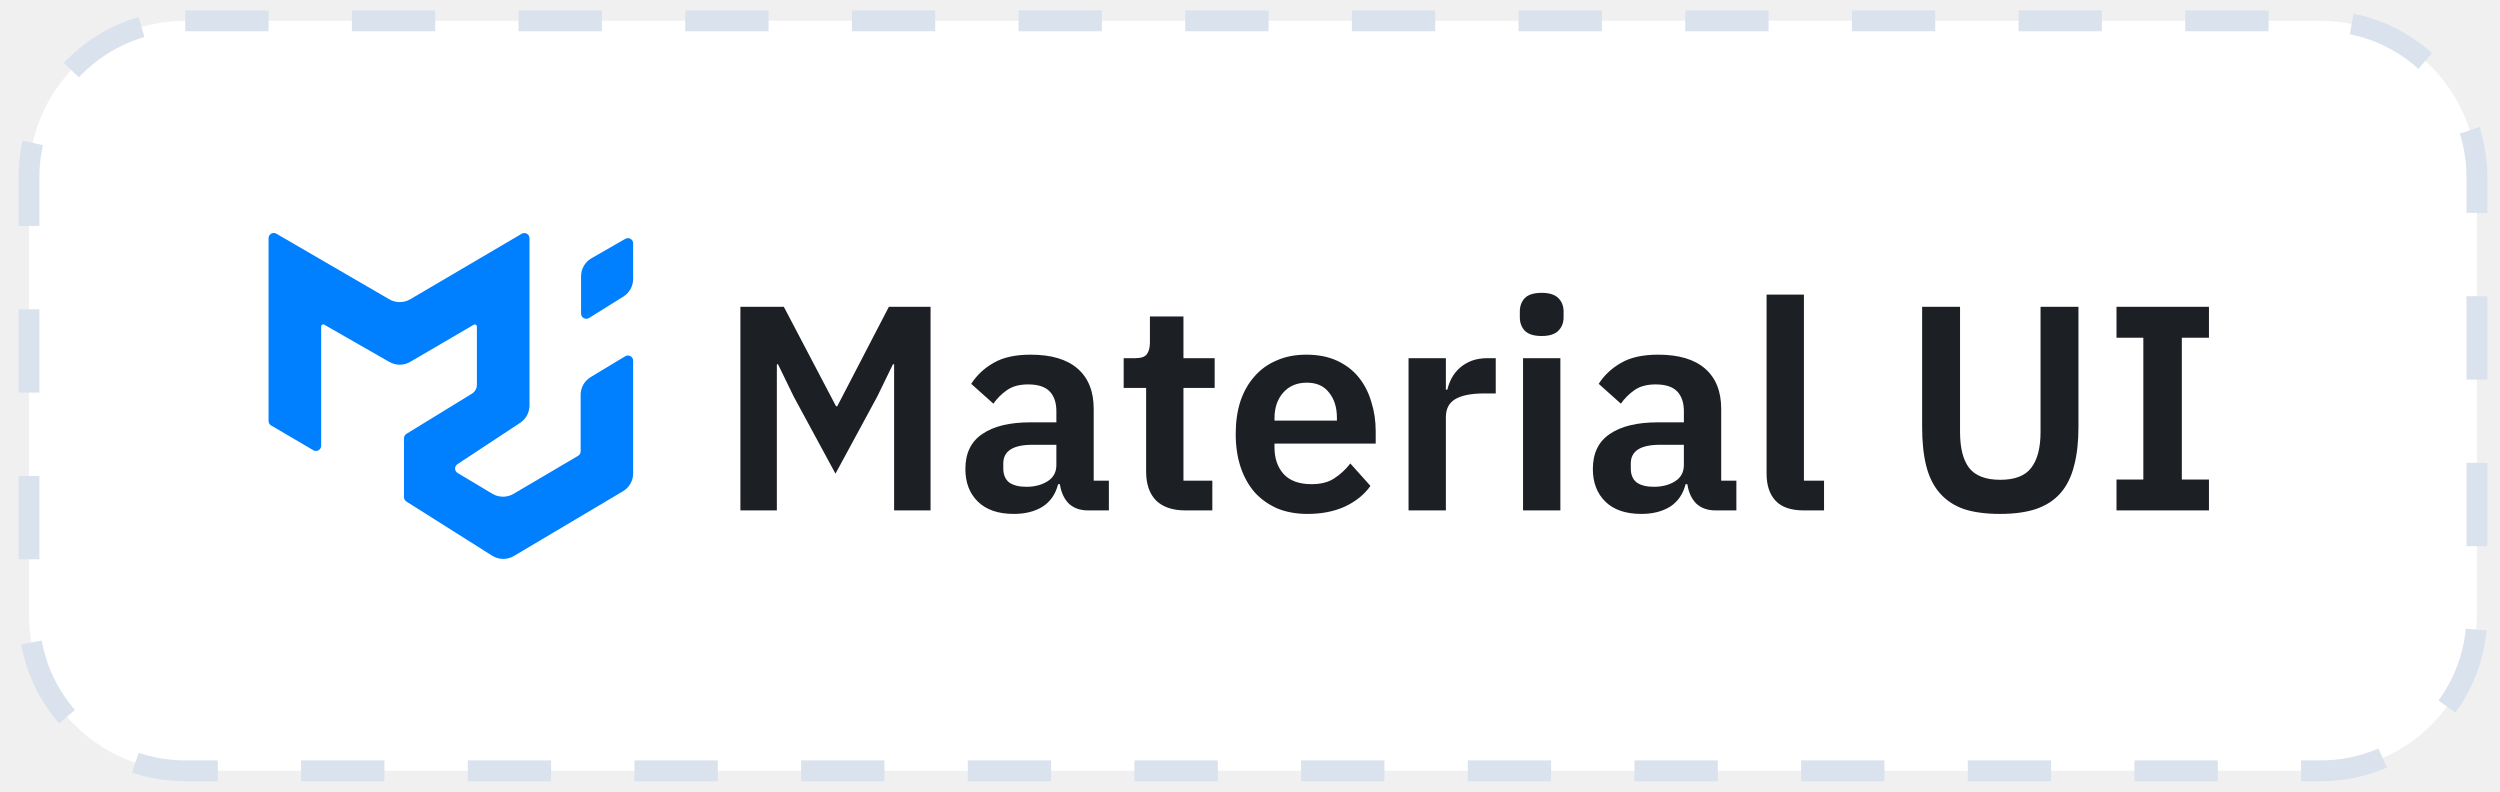
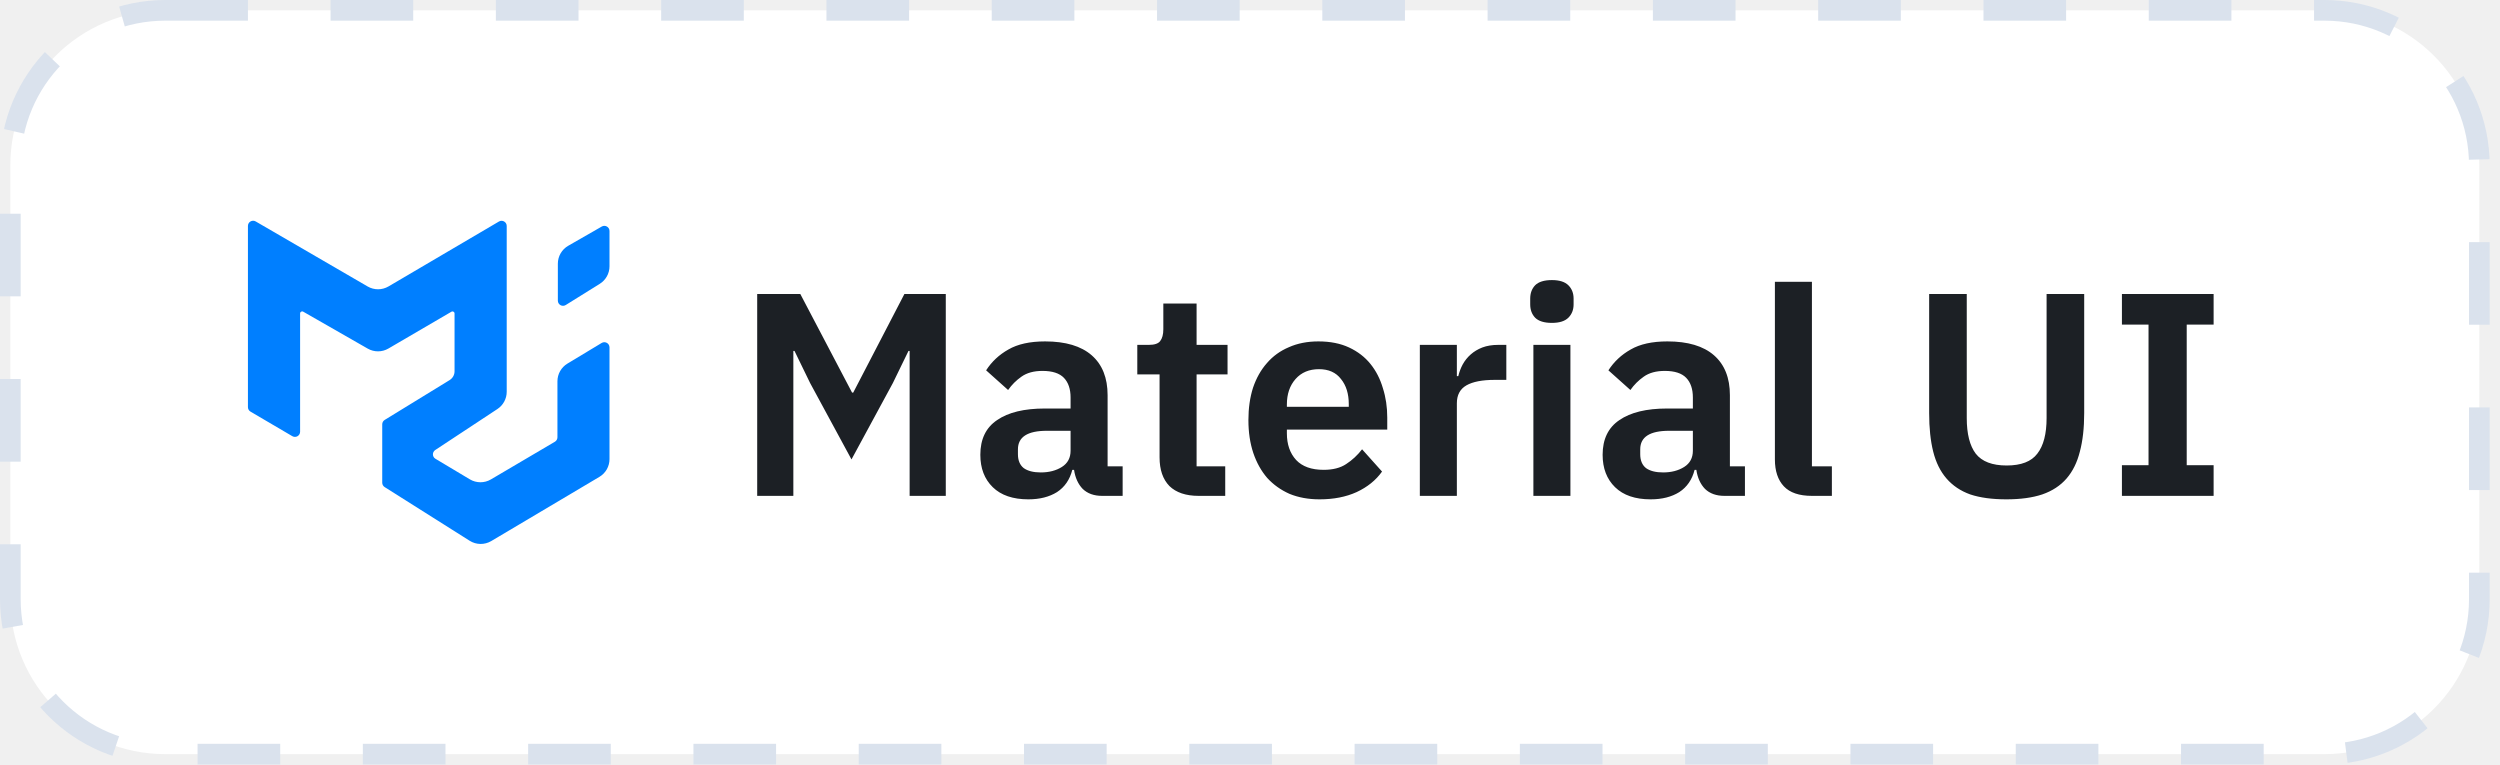
- <svg xmlns="http://www.w3.org/2000/svg" width="120" height="38" viewBox="0 0 120 38" fill="none">
-   <rect x="1.391" y="1" width="117.5" height="36" rx="7.5" fill="white" />
-   <path d="M18.685 14.366L13.266 11.218C13.1 11.121 12.891 11.242 12.891 11.434V20.207C12.891 20.295 12.938 20.377 13.014 20.422L15.039 21.611C15.206 21.709 15.416 21.589 15.416 21.396V15.671C15.416 15.595 15.499 15.546 15.565 15.585L18.689 17.373C18.999 17.551 19.381 17.549 19.69 17.369L22.74 15.587C22.807 15.548 22.891 15.595 22.891 15.672V18.47C22.891 18.644 22.8 18.805 22.652 18.896L19.51 20.824C19.436 20.87 19.391 20.951 19.391 21.038V23.862C19.391 23.948 19.435 24.028 19.507 24.074L23.623 26.673C23.941 26.874 24.344 26.879 24.667 26.687L29.901 23.581C30.205 23.401 30.391 23.074 30.391 22.721V17.314C30.391 17.119 30.178 16.999 30.012 17.099L28.355 18.098C28.054 18.279 27.871 18.604 27.871 18.954V21.665C27.871 21.753 27.824 21.835 27.747 21.88L24.652 23.703C24.337 23.889 23.945 23.887 23.631 23.7L21.966 22.704C21.808 22.61 21.803 22.382 21.956 22.281L24.966 20.296C25.247 20.111 25.416 19.798 25.416 19.462V11.437C25.416 11.244 25.206 11.123 25.039 11.222L19.694 14.363C19.383 14.546 18.997 14.547 18.685 14.366Z" fill="#007FFF" />
-   <path d="M30.391 11.681V13.388C30.391 13.734 30.213 14.054 29.92 14.237L28.273 15.263C28.106 15.367 27.891 15.248 27.891 15.051V13.262C27.891 12.904 28.082 12.573 28.393 12.395L30.016 11.464C30.183 11.369 30.391 11.489 30.391 11.681Z" fill="#007FFF" />
-   <path d="M42.917 17.486H42.861L42.105 19.04L40.103 22.736L38.101 19.04L37.345 17.486H37.289V24.5H35.539V14.728H37.625L40.131 19.502H40.187L42.665 14.728H44.667V24.5H42.917V17.486ZM52.232 24.5C51.84 24.5 51.528 24.388 51.294 24.164C51.07 23.931 50.93 23.623 50.874 23.24H50.79C50.669 23.716 50.422 24.075 50.048 24.318C49.675 24.551 49.213 24.668 48.662 24.668C47.916 24.668 47.342 24.472 46.94 24.08C46.539 23.688 46.338 23.165 46.338 22.512C46.338 21.756 46.609 21.196 47.15 20.832C47.692 20.459 48.462 20.272 49.46 20.272H50.706V19.74C50.706 19.329 50.599 19.012 50.384 18.788C50.17 18.564 49.824 18.452 49.348 18.452C48.928 18.452 48.588 18.545 48.326 18.732C48.074 18.909 47.86 19.124 47.682 19.376L46.618 18.424C46.889 18.004 47.248 17.668 47.696 17.416C48.144 17.155 48.737 17.024 49.474 17.024C50.464 17.024 51.215 17.248 51.728 17.696C52.242 18.144 52.498 18.788 52.498 19.628V23.072H53.226V24.5H52.232ZM49.264 23.366C49.666 23.366 50.006 23.277 50.286 23.1C50.566 22.923 50.706 22.661 50.706 22.316V21.35H49.558C48.625 21.35 48.158 21.649 48.158 22.246V22.484C48.158 22.783 48.252 23.007 48.438 23.156C48.634 23.296 48.91 23.366 49.264 23.366ZM56.904 24.5C56.288 24.5 55.817 24.341 55.49 24.024C55.173 23.697 55.014 23.235 55.014 22.638V18.62H53.936V17.192H54.496C54.767 17.192 54.949 17.131 55.042 17.01C55.145 16.879 55.196 16.688 55.196 16.436V15.19H56.806V17.192H58.304V18.62H56.806V23.072H58.192V24.5H56.904ZM62.758 24.668C62.216 24.668 61.731 24.579 61.302 24.402C60.882 24.215 60.522 23.959 60.224 23.632C59.934 23.296 59.71 22.895 59.552 22.428C59.393 21.952 59.314 21.42 59.314 20.832C59.314 20.253 59.388 19.731 59.538 19.264C59.696 18.797 59.92 18.401 60.21 18.074C60.499 17.738 60.854 17.481 61.274 17.304C61.694 17.117 62.17 17.024 62.702 17.024C63.271 17.024 63.766 17.122 64.186 17.318C64.606 17.514 64.951 17.78 65.222 18.116C65.492 18.452 65.693 18.844 65.824 19.292C65.964 19.731 66.034 20.202 66.034 20.706V21.294H61.176V21.476C61.176 22.008 61.325 22.437 61.624 22.764C61.922 23.081 62.366 23.24 62.954 23.24C63.402 23.24 63.766 23.147 64.046 22.96C64.335 22.773 64.592 22.535 64.816 22.246L65.782 23.324C65.483 23.744 65.072 24.075 64.55 24.318C64.036 24.551 63.439 24.668 62.758 24.668ZM62.73 18.368C62.254 18.368 61.876 18.527 61.596 18.844C61.316 19.161 61.176 19.572 61.176 20.076V20.188H64.172V20.062C64.172 19.558 64.046 19.152 63.794 18.844C63.551 18.527 63.196 18.368 62.73 18.368ZM67.61 24.5V17.192H69.402V18.704H69.472C69.519 18.508 69.589 18.321 69.682 18.144C69.785 17.957 69.916 17.794 70.074 17.654C70.233 17.514 70.42 17.402 70.634 17.318C70.858 17.234 71.115 17.192 71.404 17.192H71.796V18.886H71.236C70.63 18.886 70.172 18.975 69.864 19.152C69.556 19.329 69.402 19.619 69.402 20.02V24.5H67.61ZM74.002 16.128C73.629 16.128 73.358 16.044 73.19 15.876C73.032 15.708 72.952 15.493 72.952 15.232V14.952C72.952 14.691 73.032 14.476 73.19 14.308C73.358 14.14 73.629 14.056 74.002 14.056C74.366 14.056 74.632 14.14 74.8 14.308C74.968 14.476 75.052 14.691 75.052 14.952V15.232C75.052 15.493 74.968 15.708 74.8 15.876C74.632 16.044 74.366 16.128 74.002 16.128ZM73.106 17.192H74.898V24.5H73.106V17.192ZM82.352 24.5C81.96 24.5 81.647 24.388 81.413 24.164C81.189 23.931 81.049 23.623 80.993 23.24H80.909C80.788 23.716 80.541 24.075 80.168 24.318C79.794 24.551 79.332 24.668 78.781 24.668C78.035 24.668 77.461 24.472 77.059 24.08C76.658 23.688 76.457 23.165 76.457 22.512C76.457 21.756 76.728 21.196 77.269 20.832C77.811 20.459 78.581 20.272 79.579 20.272H80.826V19.74C80.826 19.329 80.718 19.012 80.504 18.788C80.289 18.564 79.944 18.452 79.468 18.452C79.047 18.452 78.707 18.545 78.445 18.732C78.194 18.909 77.979 19.124 77.802 19.376L76.737 18.424C77.008 18.004 77.368 17.668 77.816 17.416C78.263 17.155 78.856 17.024 79.594 17.024C80.583 17.024 81.334 17.248 81.847 17.696C82.361 18.144 82.618 18.788 82.618 19.628V23.072H83.346V24.5H82.352ZM79.383 23.366C79.785 23.366 80.126 23.277 80.406 23.1C80.686 22.923 80.826 22.661 80.826 22.316V21.35H79.677C78.744 21.35 78.278 21.649 78.278 22.246V22.484C78.278 22.783 78.371 23.007 78.558 23.156C78.754 23.296 79.029 23.366 79.383 23.366ZM86.588 24.5C85.972 24.5 85.519 24.346 85.23 24.038C84.94 23.73 84.796 23.296 84.796 22.736V14.14H86.588V23.072H87.554V24.5H86.588ZM94.082 14.728V20.734C94.082 21.499 94.226 22.073 94.516 22.456C94.814 22.839 95.314 23.03 96.014 23.03C96.714 23.03 97.208 22.839 97.498 22.456C97.796 22.073 97.946 21.499 97.946 20.734V14.728H99.766V20.496C99.766 21.215 99.696 21.835 99.556 22.358C99.425 22.881 99.21 23.315 98.912 23.66C98.613 24.005 98.221 24.262 97.736 24.43C97.26 24.589 96.681 24.668 96 24.668C95.309 24.668 94.726 24.589 94.25 24.43C93.783 24.262 93.4 24.005 93.102 23.66C92.803 23.315 92.588 22.881 92.458 22.358C92.327 21.835 92.262 21.215 92.262 20.496V14.728H94.082ZM101.592 24.5V23.016H102.88V16.212H101.592V14.728H106.03V16.212H104.728V23.016H106.03V24.5H101.592Z" fill="#1C2025" />
-   <rect x="1.391" y="1" width="117.5" height="36" rx="7.5" stroke="#DAE2ED" stroke-dasharray="4 4" />
+ <svg xmlns="http://www.w3.org/2000/svg" width="121" height="37" viewBox="0 0 121 37" fill="none">
+   <rect x="0.5" y="0.5" width="119.5" height="36" rx="7.5" fill="white" />
+   <path d="M17.795 13.866L12.376 10.718C12.209 10.621 12 10.742 12 10.934V19.707C12 19.795 12.047 19.877 12.123 19.922L14.148 21.111C14.315 21.209 14.525 21.089 14.525 20.896V15.171C14.525 15.095 14.608 15.046 14.675 15.085L17.798 16.873C18.109 17.051 18.49 17.049 18.799 16.869L21.85 15.087C21.916 15.048 22 15.095 22 15.172V17.97C22 18.144 21.91 18.305 21.762 18.396L18.619 20.324C18.545 20.37 18.5 20.451 18.5 20.538V23.362C18.5 23.448 18.544 23.528 18.616 23.574L22.732 26.173C23.05 26.374 23.453 26.379 23.777 26.187L29.01 23.081C29.314 22.901 29.5 22.574 29.5 22.221V16.814C29.5 16.619 29.288 16.499 29.121 16.599L27.464 17.598C27.164 17.779 26.98 18.104 26.98 18.454V21.165C26.98 21.253 26.933 21.335 26.857 21.38L23.761 23.203C23.446 23.389 23.055 23.387 22.741 23.2L21.075 22.204C20.917 22.11 20.912 21.882 21.066 21.781L24.076 19.796C24.356 19.611 24.525 19.298 24.525 18.962V10.937C24.525 10.744 24.315 10.623 24.148 10.722L18.804 13.863C18.492 14.046 18.107 14.047 17.795 13.866Z" fill="#007FFF" />
+   <path d="M29.5 11.181V12.888C29.5 13.234 29.322 13.554 29.029 13.737L27.382 14.763C27.216 14.867 27 14.748 27 14.551V12.762C27 12.404 27.192 12.073 27.503 11.895L29.126 10.964C29.292 10.869 29.5 10.989 29.5 11.181Z" fill="#007FFF" />
+   <path d="M44.026 16.986H43.97L43.214 18.54L41.212 22.236L39.21 18.54L38.454 16.986H38.398V24H36.648V14.228H38.734L41.24 19.002H41.296L43.774 14.228H45.776V24H44.026V16.986ZM53.342 24C52.95 24 52.637 23.888 52.404 23.664C52.18 23.431 52.04 23.123 51.984 22.74H51.9C51.778 23.216 51.531 23.575 51.158 23.818C50.784 24.051 50.322 24.168 49.772 24.168C49.025 24.168 48.451 23.972 48.05 23.58C47.648 23.188 47.448 22.665 47.448 22.012C47.448 21.256 47.718 20.696 48.26 20.332C48.801 19.959 49.571 19.772 50.57 19.772H51.816V19.24C51.816 18.829 51.708 18.512 51.494 18.288C51.279 18.064 50.934 17.952 50.458 17.952C50.038 17.952 49.697 18.045 49.436 18.232C49.184 18.409 48.969 18.624 48.792 18.876L47.728 17.924C47.998 17.504 48.358 17.168 48.806 16.916C49.254 16.655 49.846 16.524 50.584 16.524C51.573 16.524 52.324 16.748 52.838 17.196C53.351 17.644 53.608 18.288 53.608 19.128V22.572H54.336V24H53.342ZM50.374 22.866C50.775 22.866 51.116 22.777 51.396 22.6C51.676 22.423 51.816 22.161 51.816 21.816V20.85H50.668C49.734 20.85 49.268 21.149 49.268 21.746V21.984C49.268 22.283 49.361 22.507 49.548 22.656C49.744 22.796 50.019 22.866 50.374 22.866ZM58.013 24C57.397 24 56.926 23.841 56.599 23.524C56.282 23.197 56.123 22.735 56.123 22.138V18.12H55.045V16.692H55.605C55.876 16.692 56.058 16.631 56.151 16.51C56.254 16.379 56.305 16.188 56.305 15.936V14.69H57.915V16.692H59.413V18.12H57.915V22.572H59.301V24H58.013ZM63.867 24.168C63.326 24.168 62.84 24.079 62.411 23.902C61.991 23.715 61.632 23.459 61.333 23.132C61.044 22.796 60.82 22.395 60.661 21.928C60.502 21.452 60.423 20.92 60.423 20.332C60.423 19.753 60.498 19.231 60.647 18.764C60.806 18.297 61.03 17.901 61.319 17.574C61.608 17.238 61.963 16.981 62.383 16.804C62.803 16.617 63.279 16.524 63.811 16.524C64.38 16.524 64.875 16.622 65.295 16.818C65.715 17.014 66.06 17.28 66.331 17.616C66.602 17.952 66.802 18.344 66.933 18.792C67.073 19.231 67.143 19.702 67.143 20.206V20.794H62.285V20.976C62.285 21.508 62.434 21.937 62.733 22.264C63.032 22.581 63.475 22.74 64.063 22.74C64.511 22.74 64.875 22.647 65.155 22.46C65.444 22.273 65.701 22.035 65.925 21.746L66.891 22.824C66.592 23.244 66.182 23.575 65.659 23.818C65.146 24.051 64.548 24.168 63.867 24.168ZM63.839 17.868C63.363 17.868 62.985 18.027 62.705 18.344C62.425 18.661 62.285 19.072 62.285 19.576V19.688H65.281V19.562C65.281 19.058 65.155 18.652 64.903 18.344C64.66 18.027 64.306 17.868 63.839 17.868ZM68.72 24V16.692H70.512V18.204H70.582C70.628 18.008 70.698 17.821 70.792 17.644C70.894 17.457 71.025 17.294 71.184 17.154C71.342 17.014 71.529 16.902 71.744 16.818C71.968 16.734 72.224 16.692 72.514 16.692H72.906V18.386H72.346C71.739 18.386 71.282 18.475 70.974 18.652C70.666 18.829 70.512 19.119 70.512 19.52V24H68.72ZM75.112 15.628C74.738 15.628 74.468 15.544 74.3 15.376C74.141 15.208 74.062 14.993 74.062 14.732V14.452C74.062 14.191 74.141 13.976 74.3 13.808C74.468 13.64 74.738 13.556 75.112 13.556C75.476 13.556 75.742 13.64 75.91 13.808C76.078 13.976 76.162 14.191 76.162 14.452V14.732C76.162 14.993 76.078 15.208 75.91 15.376C75.742 15.544 75.476 15.628 75.112 15.628ZM74.216 16.692H76.008V24H74.216V16.692ZM83.461 24C83.069 24 82.756 23.888 82.523 23.664C82.299 23.431 82.159 23.123 82.103 22.74H82.019C81.897 23.216 81.65 23.575 81.277 23.818C80.903 24.051 80.442 24.168 79.891 24.168C79.144 24.168 78.57 23.972 78.169 23.58C77.767 23.188 77.567 22.665 77.567 22.012C77.567 21.256 77.838 20.696 78.379 20.332C78.92 19.959 79.69 19.772 80.689 19.772H81.935V19.24C81.935 18.829 81.828 18.512 81.613 18.288C81.398 18.064 81.053 17.952 80.577 17.952C80.157 17.952 79.816 18.045 79.555 18.232C79.303 18.409 79.088 18.624 78.911 18.876L77.847 17.924C78.118 17.504 78.477 17.168 78.925 16.916C79.373 16.655 79.966 16.524 80.703 16.524C81.692 16.524 82.444 16.748 82.957 17.196C83.47 17.644 83.727 18.288 83.727 19.128V22.572H84.455V24H83.461ZM80.493 22.866C80.894 22.866 81.235 22.777 81.515 22.6C81.795 22.423 81.935 22.161 81.935 21.816V20.85H80.787C79.853 20.85 79.387 21.149 79.387 21.746V21.984C79.387 22.283 79.48 22.507 79.667 22.656C79.863 22.796 80.138 22.866 80.493 22.866ZM87.697 24C87.081 24 86.629 23.846 86.339 23.538C86.05 23.23 85.905 22.796 85.905 22.236V13.64H87.697V22.572H88.663V24H87.697ZM95.191 14.228V20.234C95.191 20.999 95.336 21.573 95.625 21.956C95.924 22.339 96.423 22.53 97.123 22.53C97.823 22.53 98.318 22.339 98.607 21.956C98.906 21.573 99.055 20.999 99.055 20.234V14.228H100.875V19.996C100.875 20.715 100.805 21.335 100.665 21.858C100.534 22.381 100.32 22.815 100.021 23.16C99.722 23.505 99.33 23.762 98.845 23.93C98.369 24.089 97.79 24.168 97.109 24.168C96.418 24.168 95.835 24.089 95.359 23.93C94.892 23.762 94.51 23.505 94.211 23.16C93.912 22.815 93.698 22.381 93.567 21.858C93.436 21.335 93.371 20.715 93.371 19.996V14.228H95.191ZM102.701 24V22.516H103.989V15.712H102.701V14.228H107.139V15.712H105.837V22.516H107.139V24H102.701Z" fill="#1C2025" />
+   <rect x="0.5" y="0.5" width="119.5" height="36" rx="7.5" stroke="#DAE2ED" stroke-dasharray="4 4" />
</svg>
